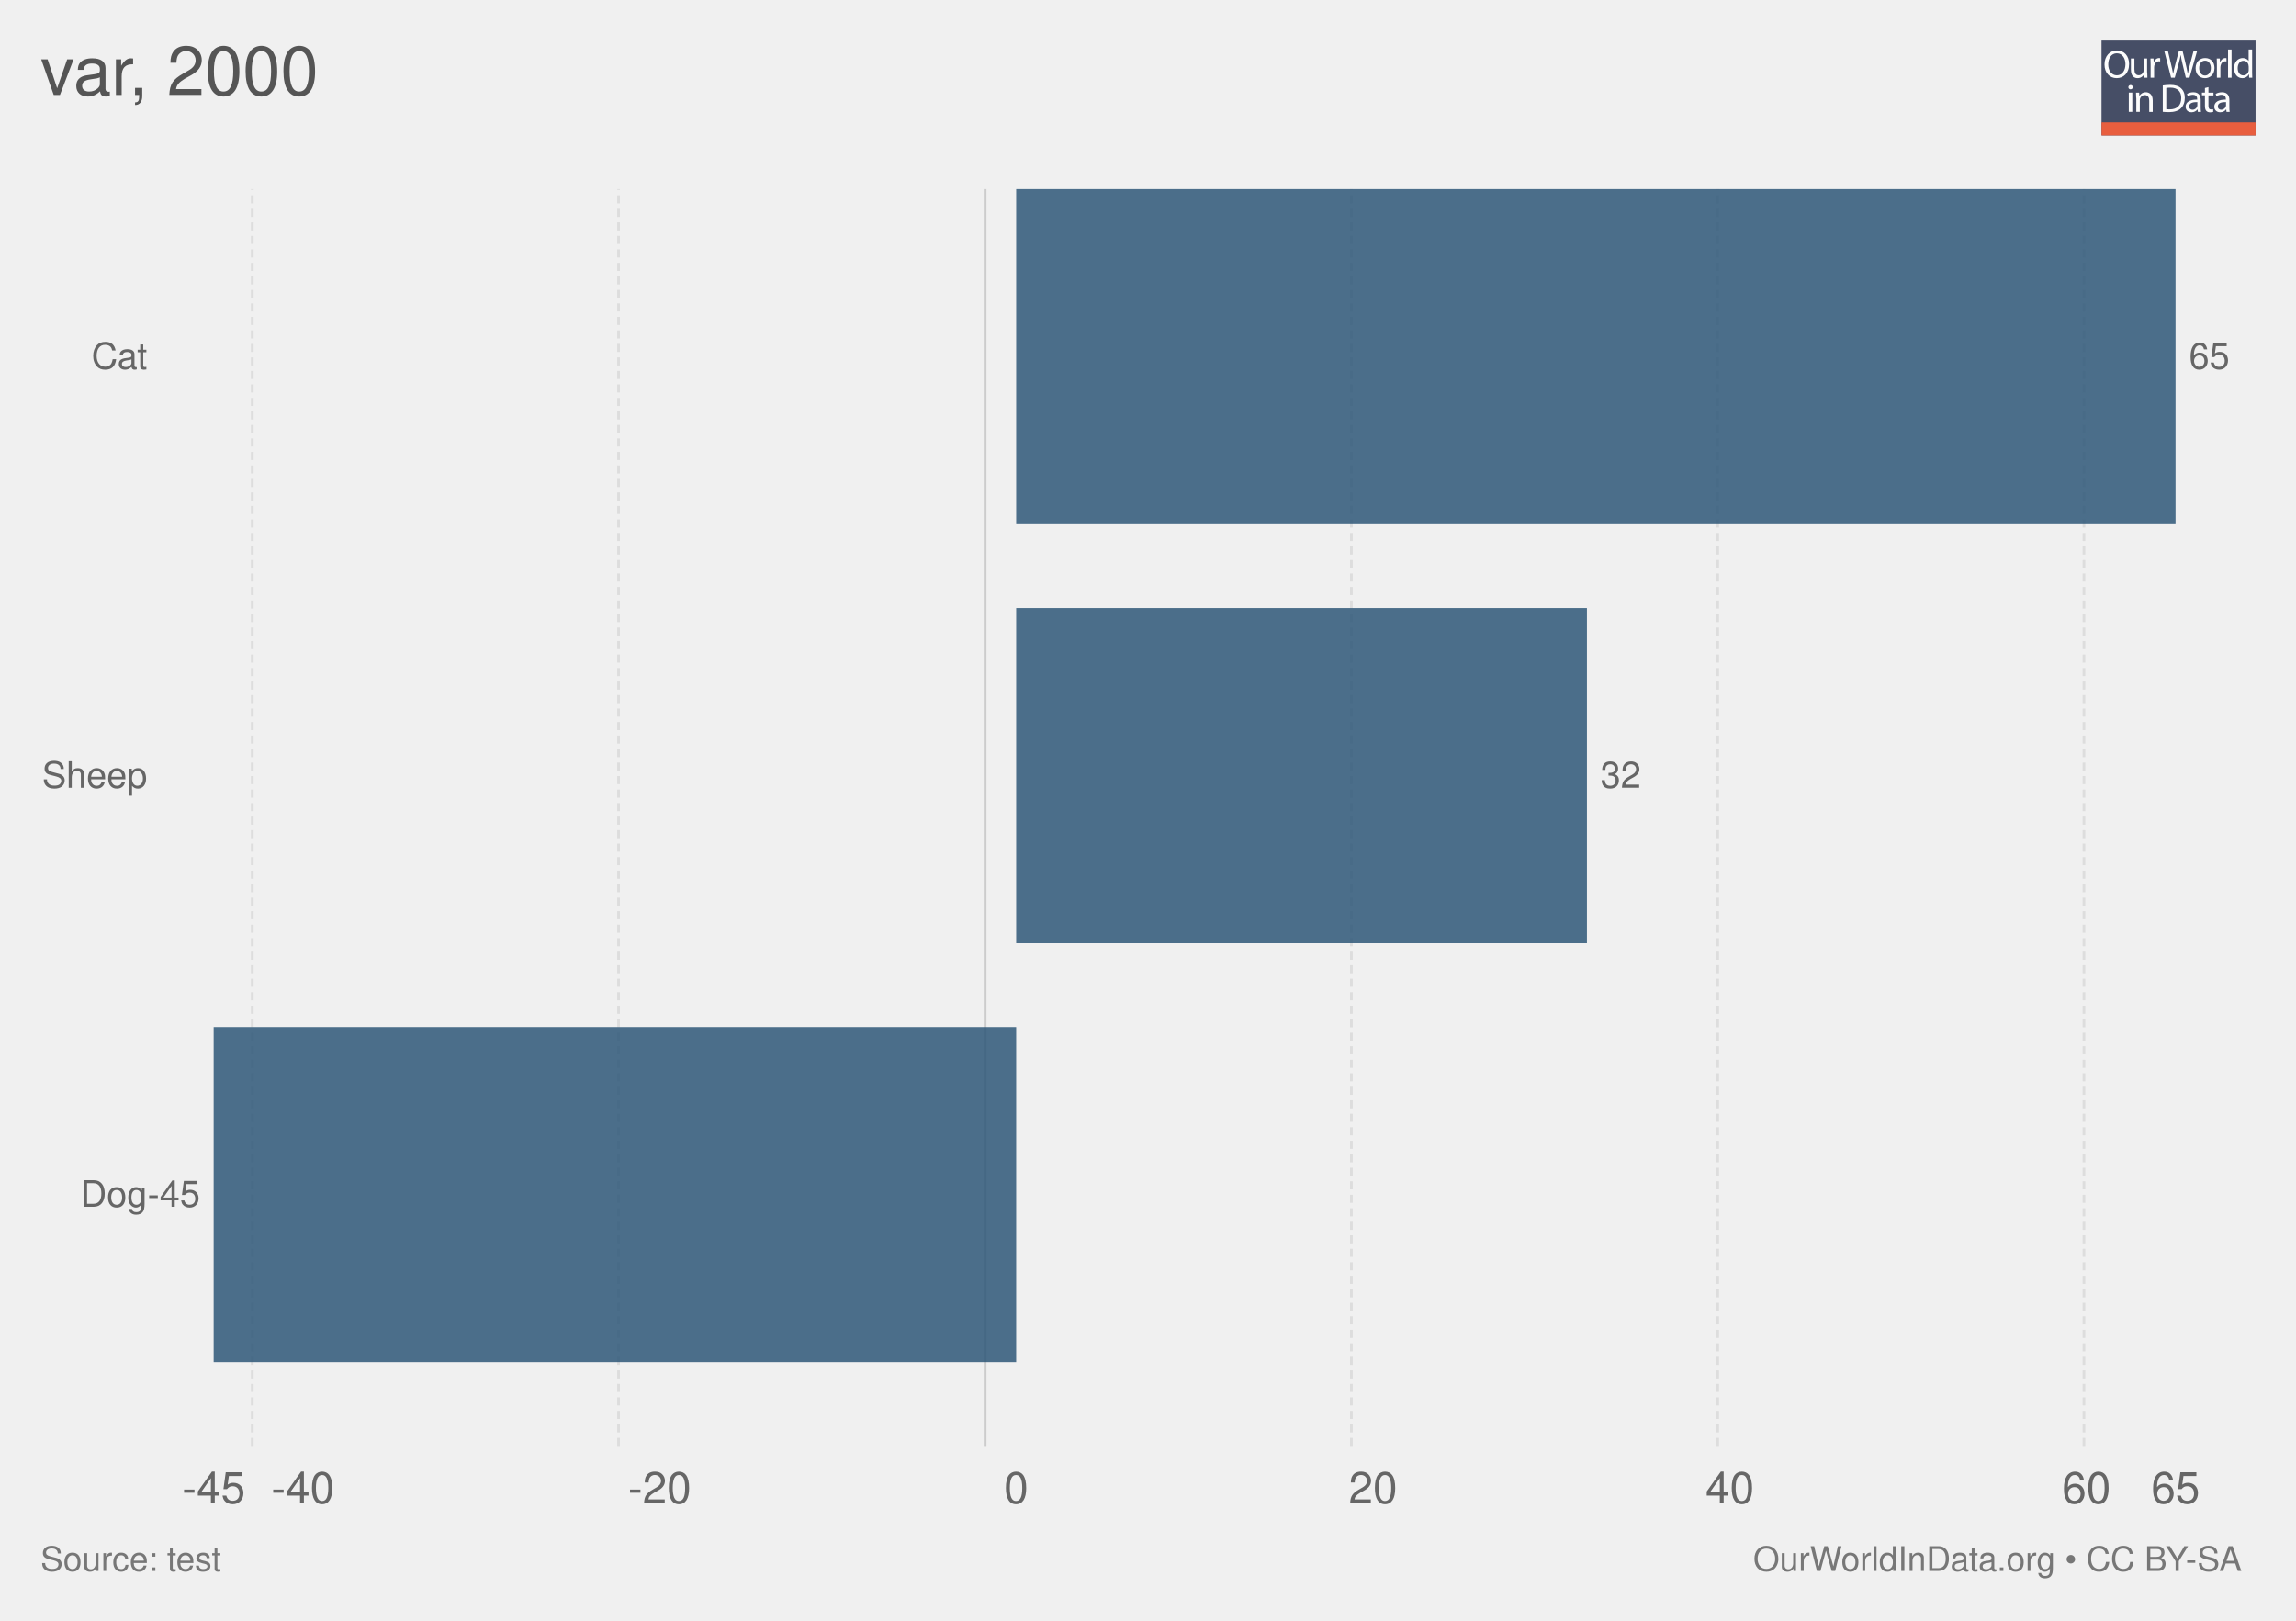
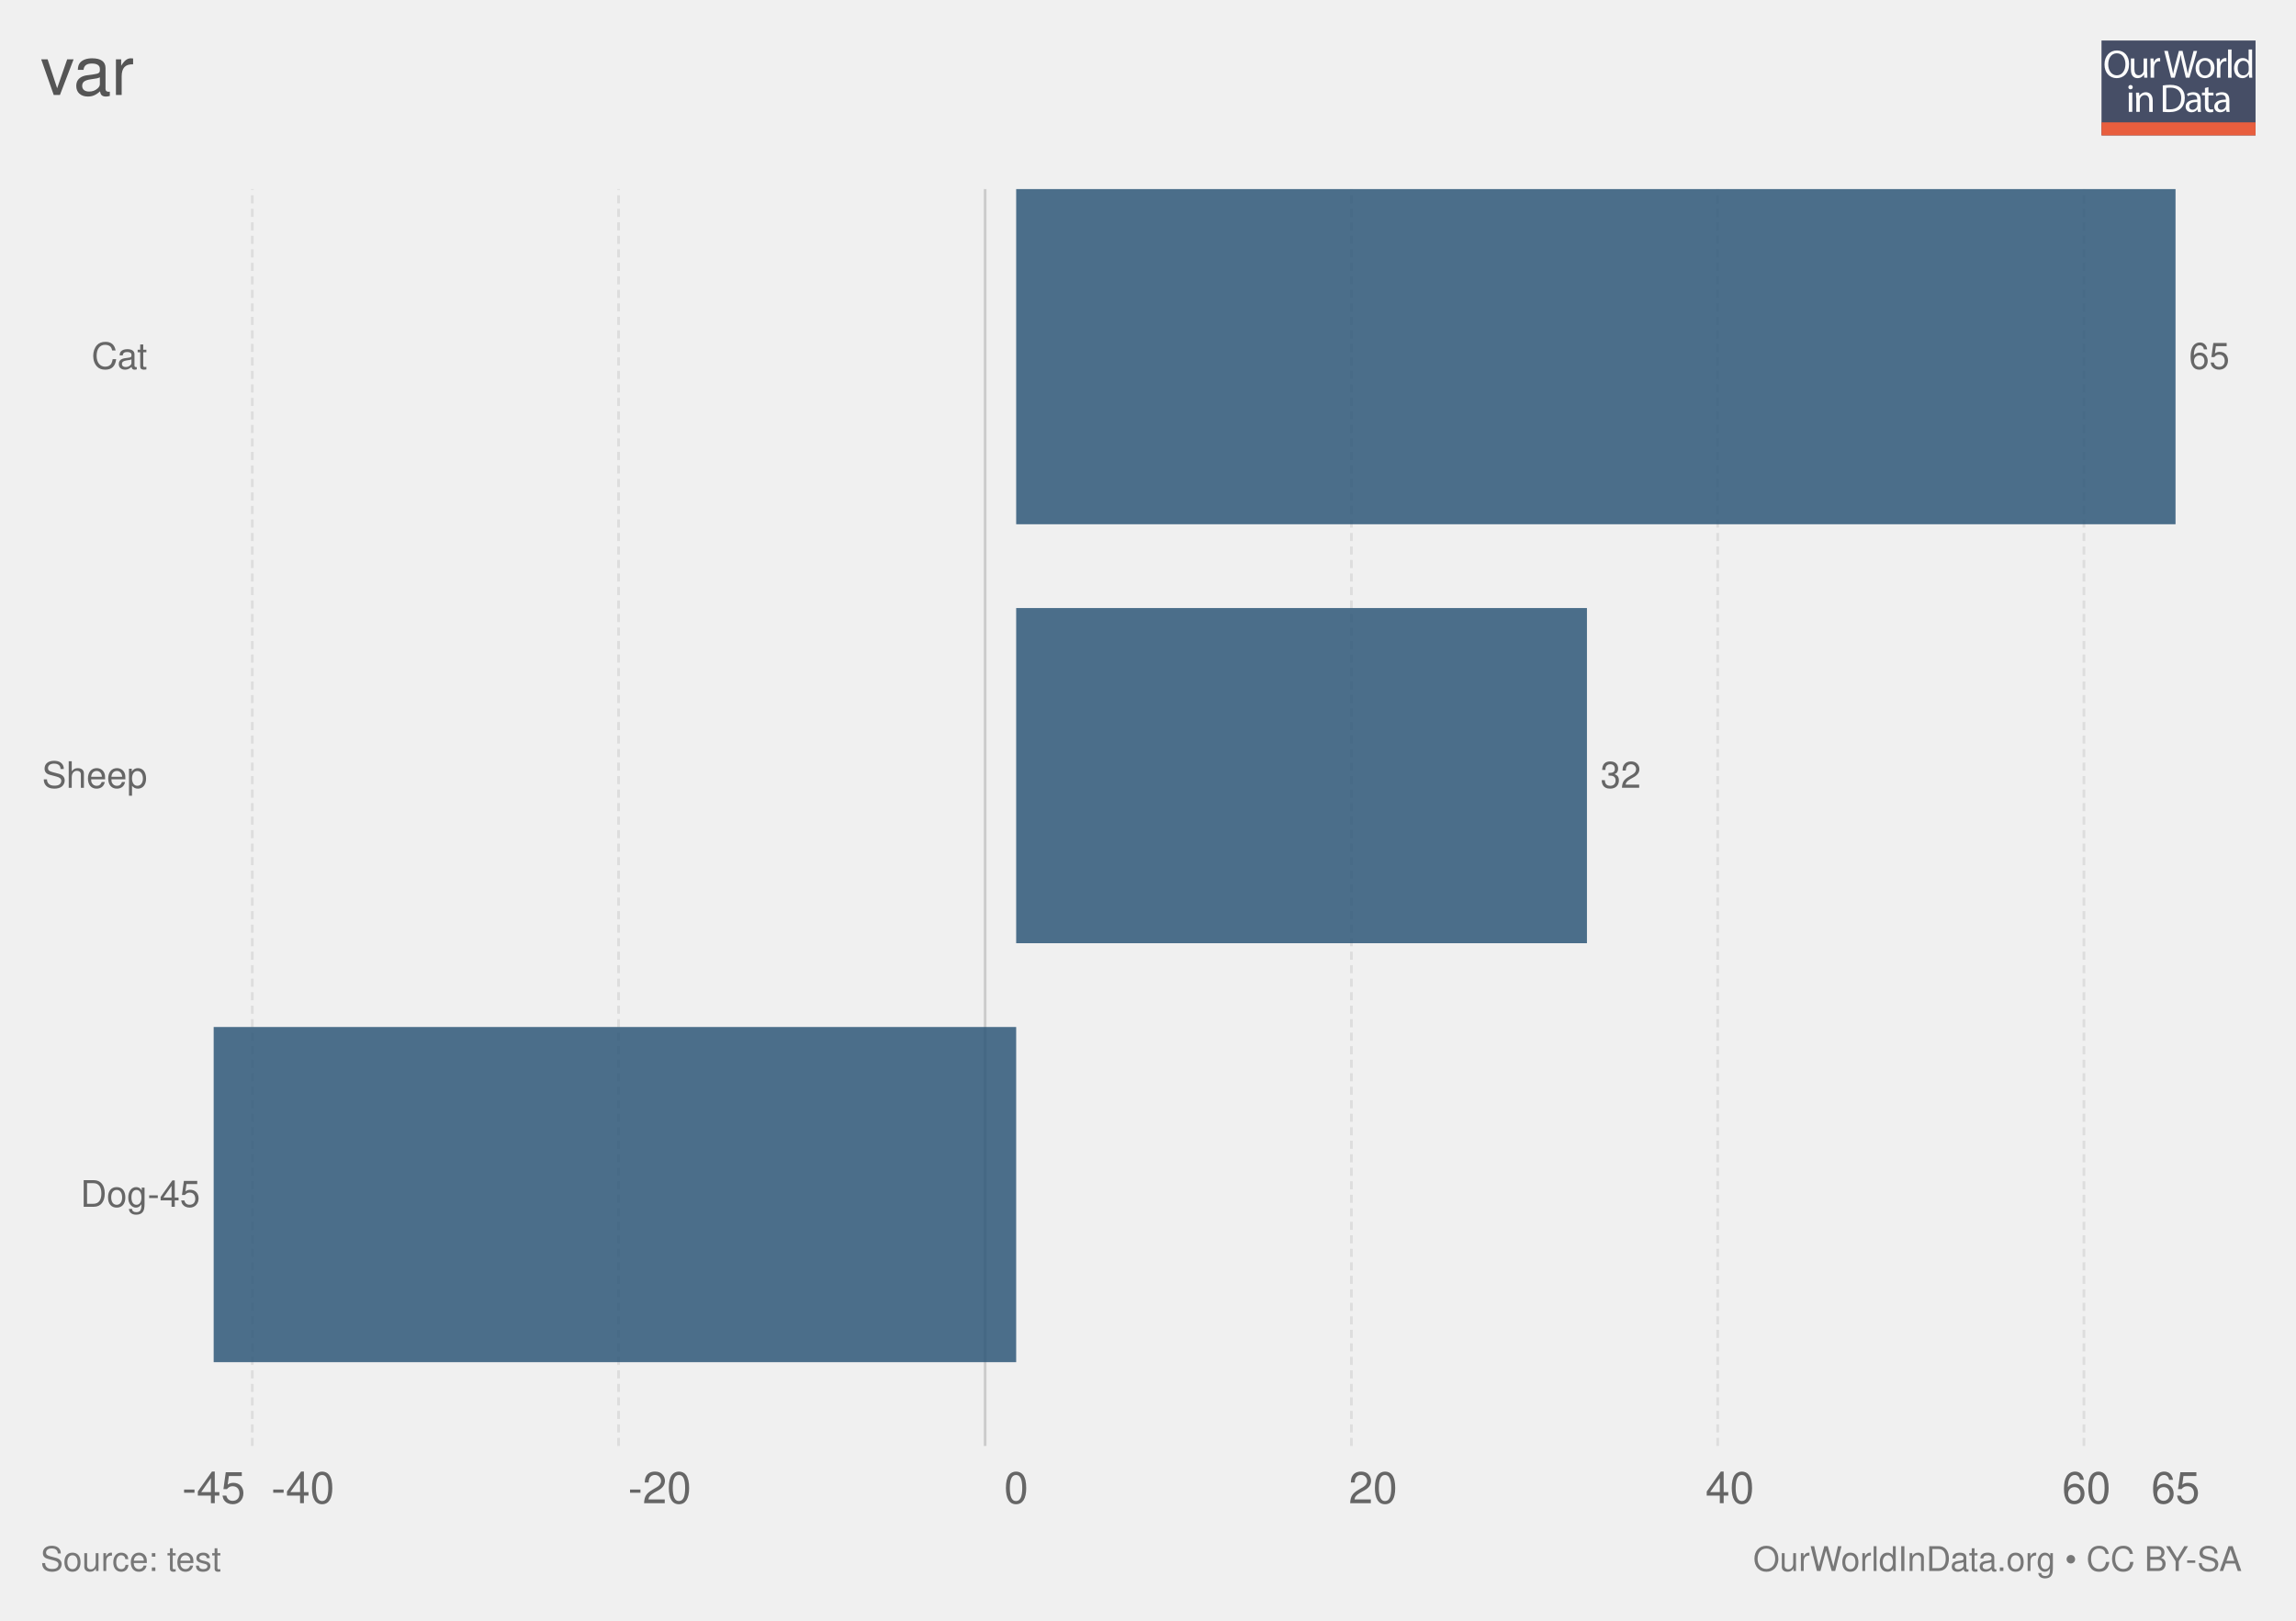
<svg xmlns="http://www.w3.org/2000/svg" xmlns:xlink="http://www.w3.org/1999/xlink" version="1.1" style="font-family: 'Helvetica Neue', Helvetica, Arial, sans-serif; font-size: 18px; background-color: white; text-rendering: optimizeLegibility; -webkit-font-smoothing: antialiased;" width="850" height="600">
  <g class="ChartTab">
    <g class="HeaderView">
      <g opacity="0.8" transform="translate(778, 15) scale(0.27)">
        <a xlink:href="https://ourworldindata.org" target="_blank">
          <g>
            <rect x="0" y="0" fill="#1B2543" width="211.2" height="130.1" />
            <rect x="0" y="112.2" fill="#E63912" width="211.2" height="17.9" />
            <g>
              <rect x="1.2" y="12.3" fill="none" width="210.2" height="99.2" />
              <path fill="#FFFFFF" d="M37.8,32.2c0,12.7-7.7,19.4-17.1,19.4c-9.7,0-16.6-7.5-16.6-18.7c0-11.7,7.3-19.3,17.1-19.3 C31.3,13.7,37.8,21.3,37.8,32.2z M9.2,32.8c0,7.9,4.3,14.9,11.8,14.9c7.5,0,11.8-6.9,11.8-15.3c0-7.3-3.8-14.9-11.8-14.9 C13.1,17.5,9.2,24.8,9.2,32.8z" />
              <path fill="#FFFFFF" d="M62.7,43.8c0,2.7,0.1,5.1,0.2,7.2h-4.3l-0.3-4.3h-0.1c-1.3,2.1-4,4.9-8.8,4.9c-4.2,0-9.1-2.3-9.1-11.6 V24.6h4.8v14.6c0,5,1.5,8.4,5.9,8.4c3.2,0,5.5-2.2,6.3-4.4c0.3-0.7,0.4-1.6,0.4-2.5V24.6h4.8V43.8z" />
              <path fill="#FFFFFF" d="M67.3,32.8c0-3.1-0.1-5.8-0.2-8.2h4.2l0.2,5.2h0.2c1.2-3.5,4.1-5.8,7.3-5.8c0.5,0,0.9,0.1,1.4,0.2v4.5 c-0.5-0.1-1-0.2-1.6-0.2c-3.4,0-5.8,2.6-6.5,6.2c-0.1,0.7-0.2,1.4-0.2,2.2V51h-4.8V32.8z" />
              <path fill="#FFFFFF" d="M95.4,51l-9.4-36.8h5l4.4,18.6c1.1,4.6,2.1,9.2,2.7,12.7h0.1c0.6-3.7,1.8-8,3-12.8l4.9-18.5h5l4.5,18.7 c1,4.4,2,8.7,2.6,12.6h0.1c0.8-4,1.8-8.1,3-12.7l4.9-18.5h4.9L120.6,51h-5L111,31.9c-1.1-4.7-1.9-8.3-2.4-12h-0.1 c-0.7,3.7-1.5,7.3-2.8,12L100.4,51H95.4z" />
              <path fill="#FFFFFF" d="M154.9,37.6c0,9.8-6.8,14-13.2,14c-7.2,0-12.7-5.2-12.7-13.6c0-8.8,5.8-14,13.1-14 C149.8,24,154.9,29.5,154.9,37.6z M133.9,37.9c0,5.8,3.3,10.1,8,10.1c4.6,0,8-4.3,8-10.3c0-4.5-2.2-10.1-7.9-10.1 C136.3,27.6,133.9,32.8,133.9,37.9z" />
              <path fill="#FFFFFF" d="M158.2,32.8c0-3.1-0.1-5.8-0.2-8.2h4.2l0.2,5.2h0.2c1.2-3.5,4.1-5.8,7.3-5.8c0.5,0,0.9,0.1,1.4,0.2v4.5 c-0.5-0.1-1-0.2-1.6-0.2c-3.4,0-5.8,2.6-6.5,6.2c-0.1,0.7-0.2,1.4-0.2,2.2V51h-4.8V32.8z" />
              <path fill="#FFFFFF" d="M173.5,12.3h4.8V51h-4.8V12.3z" />
              <path fill="#FFFFFF" d="M206.5,12.3v31.9c0,2.3,0.1,5,0.2,6.8h-4.3l-0.2-4.6H202c-1.5,2.9-4.7,5.2-9,5.2 c-6.4,0-11.3-5.4-11.3-13.4c-0.1-8.8,5.4-14.2,11.9-14.2c4,0,6.8,1.9,8,4h0.1V12.3H206.5z M201.7,35.4c0-0.6-0.1-1.4-0.2-2 c-0.7-3.1-3.3-5.6-6.9-5.6c-5,0-7.9,4.4-7.9,10.2c0,5.3,2.6,9.8,7.8,9.8c3.2,0,6.2-2.1,7.1-5.7c0.2-0.7,0.2-1.3,0.2-2.1V35.4z" />
              <path fill="#FFFFFF" d="M42.8,64c0.1,1.6-1.1,2.9-3.1,2.9c-1.7,0-2.9-1.3-2.9-2.9c0-1.7,1.3-3,3-3C41.7,61,42.8,62.3,42.8,64z M37.4,97.8V71.4h4.8v26.4H37.4z" />
              <path fill="#FFFFFF" d="M47.5,78.6c0-2.7-0.1-5-0.2-7.1h4.3l0.3,4.4h0.1c1.3-2.5,4.4-5,8.8-5c3.7,0,9.4,2.2,9.4,11.2v15.8h-4.8 V82.6c0-4.3-1.6-7.8-6.1-7.8c-3.2,0-5.6,2.2-6.5,4.9c-0.2,0.6-0.3,1.4-0.3,2.2v15.9h-4.8V78.6z" />
              <path fill="#FFFFFF" d="M84,61.6c2.9-0.4,6.3-0.8,10.1-0.8c6.8,0,11.7,1.6,14.9,4.6c3.3,3,5.2,7.3,5.2,13.2c0,6-1.9,10.9-5.3,14.3 c-3.4,3.4-9.1,5.3-16.3,5.3c-3.4,0-6.2-0.2-8.6-0.4V61.6z M88.8,94.1c1.2,0.2,3,0.3,4.8,0.3c10.2,0,15.7-5.7,15.7-15.6 c0.1-8.7-4.9-14.2-14.9-14.2c-2.5,0-4.3,0.2-5.6,0.5V94.1z" />
              <path fill="#FFFFFF" d="M132.1,97.8l-0.4-3.3h-0.2c-1.5,2.1-4.3,3.9-8.1,3.9c-5.4,0-8.1-3.8-8.1-7.6c0-6.4,5.7-9.9,15.9-9.8v-0.5 c0-2.2-0.6-6.1-6-6.1c-2.5,0-5,0.8-6.9,2l-1.1-3.2c2.2-1.4,5.4-2.3,8.7-2.3c8.1,0,10.1,5.5,10.1,10.8v9.9c0,2.3,0.1,4.5,0.4,6.3 H132.1z M131.4,84.4c-5.3-0.1-11.2,0.8-11.2,5.9c0,3.1,2.1,4.6,4.5,4.6c3.4,0,5.6-2.2,6.4-4.4c0.2-0.5,0.3-1,0.3-1.5V84.4z" />
              <path fill="#FFFFFF" d="M146.6,63.9v7.6h6.9v3.7h-6.9v14.2c0,3.3,0.9,5.1,3.6,5.1c1.3,0,2.2-0.2,2.8-0.3l0.2,3.6 c-0.9,0.4-2.4,0.7-4.3,0.7c-2.2,0-4-0.7-5.2-2c-1.4-1.4-1.9-3.8-1.9-6.9V75.1h-4.1v-3.7h4.1v-6.3L146.6,63.9z" />
              <path fill="#FFFFFF" d="M171.4,97.8l-0.4-3.3h-0.2c-1.5,2.1-4.3,3.9-8.1,3.9c-5.4,0-8.1-3.8-8.1-7.6c0-6.4,5.7-9.9,15.9-9.8v-0.5 c0-2.2-0.6-6.1-6-6.1c-2.5,0-5,0.8-6.9,2l-1.1-3.2c2.2-1.4,5.4-2.3,8.7-2.3c8.1,0,10.1,5.5,10.1,10.8v9.9c0,2.3,0.1,4.5,0.4,6.3 H171.4z M170.7,84.4c-5.3-0.1-11.2,0.8-11.2,5.9c0,3.1,2.1,4.6,4.5,4.6c3.4,0,5.6-2.2,6.4-4.4c0.2-0.5,0.3-1,0.3-1.5V84.4z" />
            </g>
          </g>
        </a>
      </g>
      <a href="https://ourworldindata.org/grapher/var" target="_blank">
        <text font-size="25.20" x="15.0" y="35.2" fill="#555">
-           <tspan x="15" y="35.16">var, 2000</tspan>
+           <tspan x="15" y="35.16">var</tspan>
        </text>
      </a>
    </g>
    <g class="DiscreteBarChart">
      <rect x="15" y="70" width="810" height="486.5" opacity="0" fill="rgba(255,255,255,0)" />
      <g class="HorizontalAxis">
        <text x="79.1" y="556.5" fill="#666" text-anchor="middle" font-size="16.2">-45</text>
        <text x="112.1" y="556.5" fill="#666" text-anchor="middle" font-size="16.2">-40</text>
        <text x="244.2" y="556.5" fill="#666" text-anchor="middle" font-size="16.2">-20</text>
        <text x="376.2" y="556.5" fill="#666" text-anchor="middle" font-size="16.2">0</text>
        <text x="508.3" y="556.5" fill="#666" text-anchor="middle" font-size="16.2">20</text>
        <text x="640.4" y="556.5" fill="#666" text-anchor="middle" font-size="16.2">40</text>
        <text x="772.4" y="556.5" fill="#666" text-anchor="middle" font-size="16.2">60</text>
        <text x="805.4" y="556.5" fill="#666" text-anchor="middle" font-size="16.2">65</text>
      </g>
      <g class="AxisGridLines">
        <line x1="93.4" y1="535.30" x2="93.4" y2="70.00" stroke="#ddd" stroke-dasharray="3,2" />
        <line x1="229" y1="535.30" x2="229" y2="70.00" stroke="#ddd" stroke-dasharray="3,2" />
        <line x1="364.7" y1="535.30" x2="364.7" y2="70.00" stroke="#ccc" />
        <line x1="500.3" y1="535.30" x2="500.3" y2="70.00" stroke="#ddd" stroke-dasharray="3,2" />
        <line x1="635.9" y1="535.30" x2="635.9" y2="70.00" stroke="#ddd" stroke-dasharray="3,2" />
        <line x1="771.5" y1="535.30" x2="771.5" y2="70.00" stroke="#ddd" stroke-dasharray="3,2" />
      </g>
      <g class="bar">
        <text x="54.523" y="132.04" fill="#666" dominant-baseline="middle" text-anchor="end" font-size="13.5">Cat</text>
        <rect x="376.2" y="70" width="429.2" height="124.08" fill="#2E5778" opacity="0.85" />
        <text x="810.4" y="132.04" fill="#666" dominant-baseline="middle" text-anchor="start" font-size="13.5">65</text>
      </g>
      <g class="bar">
        <text x="54.523" y="287.14" fill="#666" dominant-baseline="middle" text-anchor="end" font-size="13.5">Sheep</text>
        <rect x="376.2" y="225.1" width="211.3" height="124.08" fill="#2E5778" opacity="0.85" />
        <text x="592.5" y="287.14" fill="#666" dominant-baseline="middle" text-anchor="start" font-size="13.5">32</text>
      </g>
      <g class="bar">
        <text x="54.523" y="442.24" fill="#666" dominant-baseline="middle" text-anchor="end" font-size="13.5">Dog</text>
        <rect x="79.1" y="380.2" width="297.1" height="124.08" fill="#2E5778" opacity="0.85" />
        <text x="74.1" y="442.24" fill="#666" dominant-baseline="middle" text-anchor="end" font-size="13.5">-45</text>
      </g>
    </g>
    <g style="fill: #777;" class="SourcesFooter">
      <g style="fill: #777;" class="clickable">
        <text font-size="12.60" x="15.0" y="581.6">
          <tspan x="15" y="581.58">Source: test</tspan>
        </text>
      </g>
      <text font-size="12.60" x="649.0" y="581.6">
        <tspan x="649.024" y="581.58">
          <a target="_blank" style="fill: #777;" href="https://ourworldindata.org">OurWorldInData.org</a> • <a style="fill: #777;" href="http://creativecommons.org/licenses/by-sa/4.0/deed.en_US" target="_blank">CC BY-SA</a>
        </tspan>
      </text>
    </g>
  </g>
</svg>
